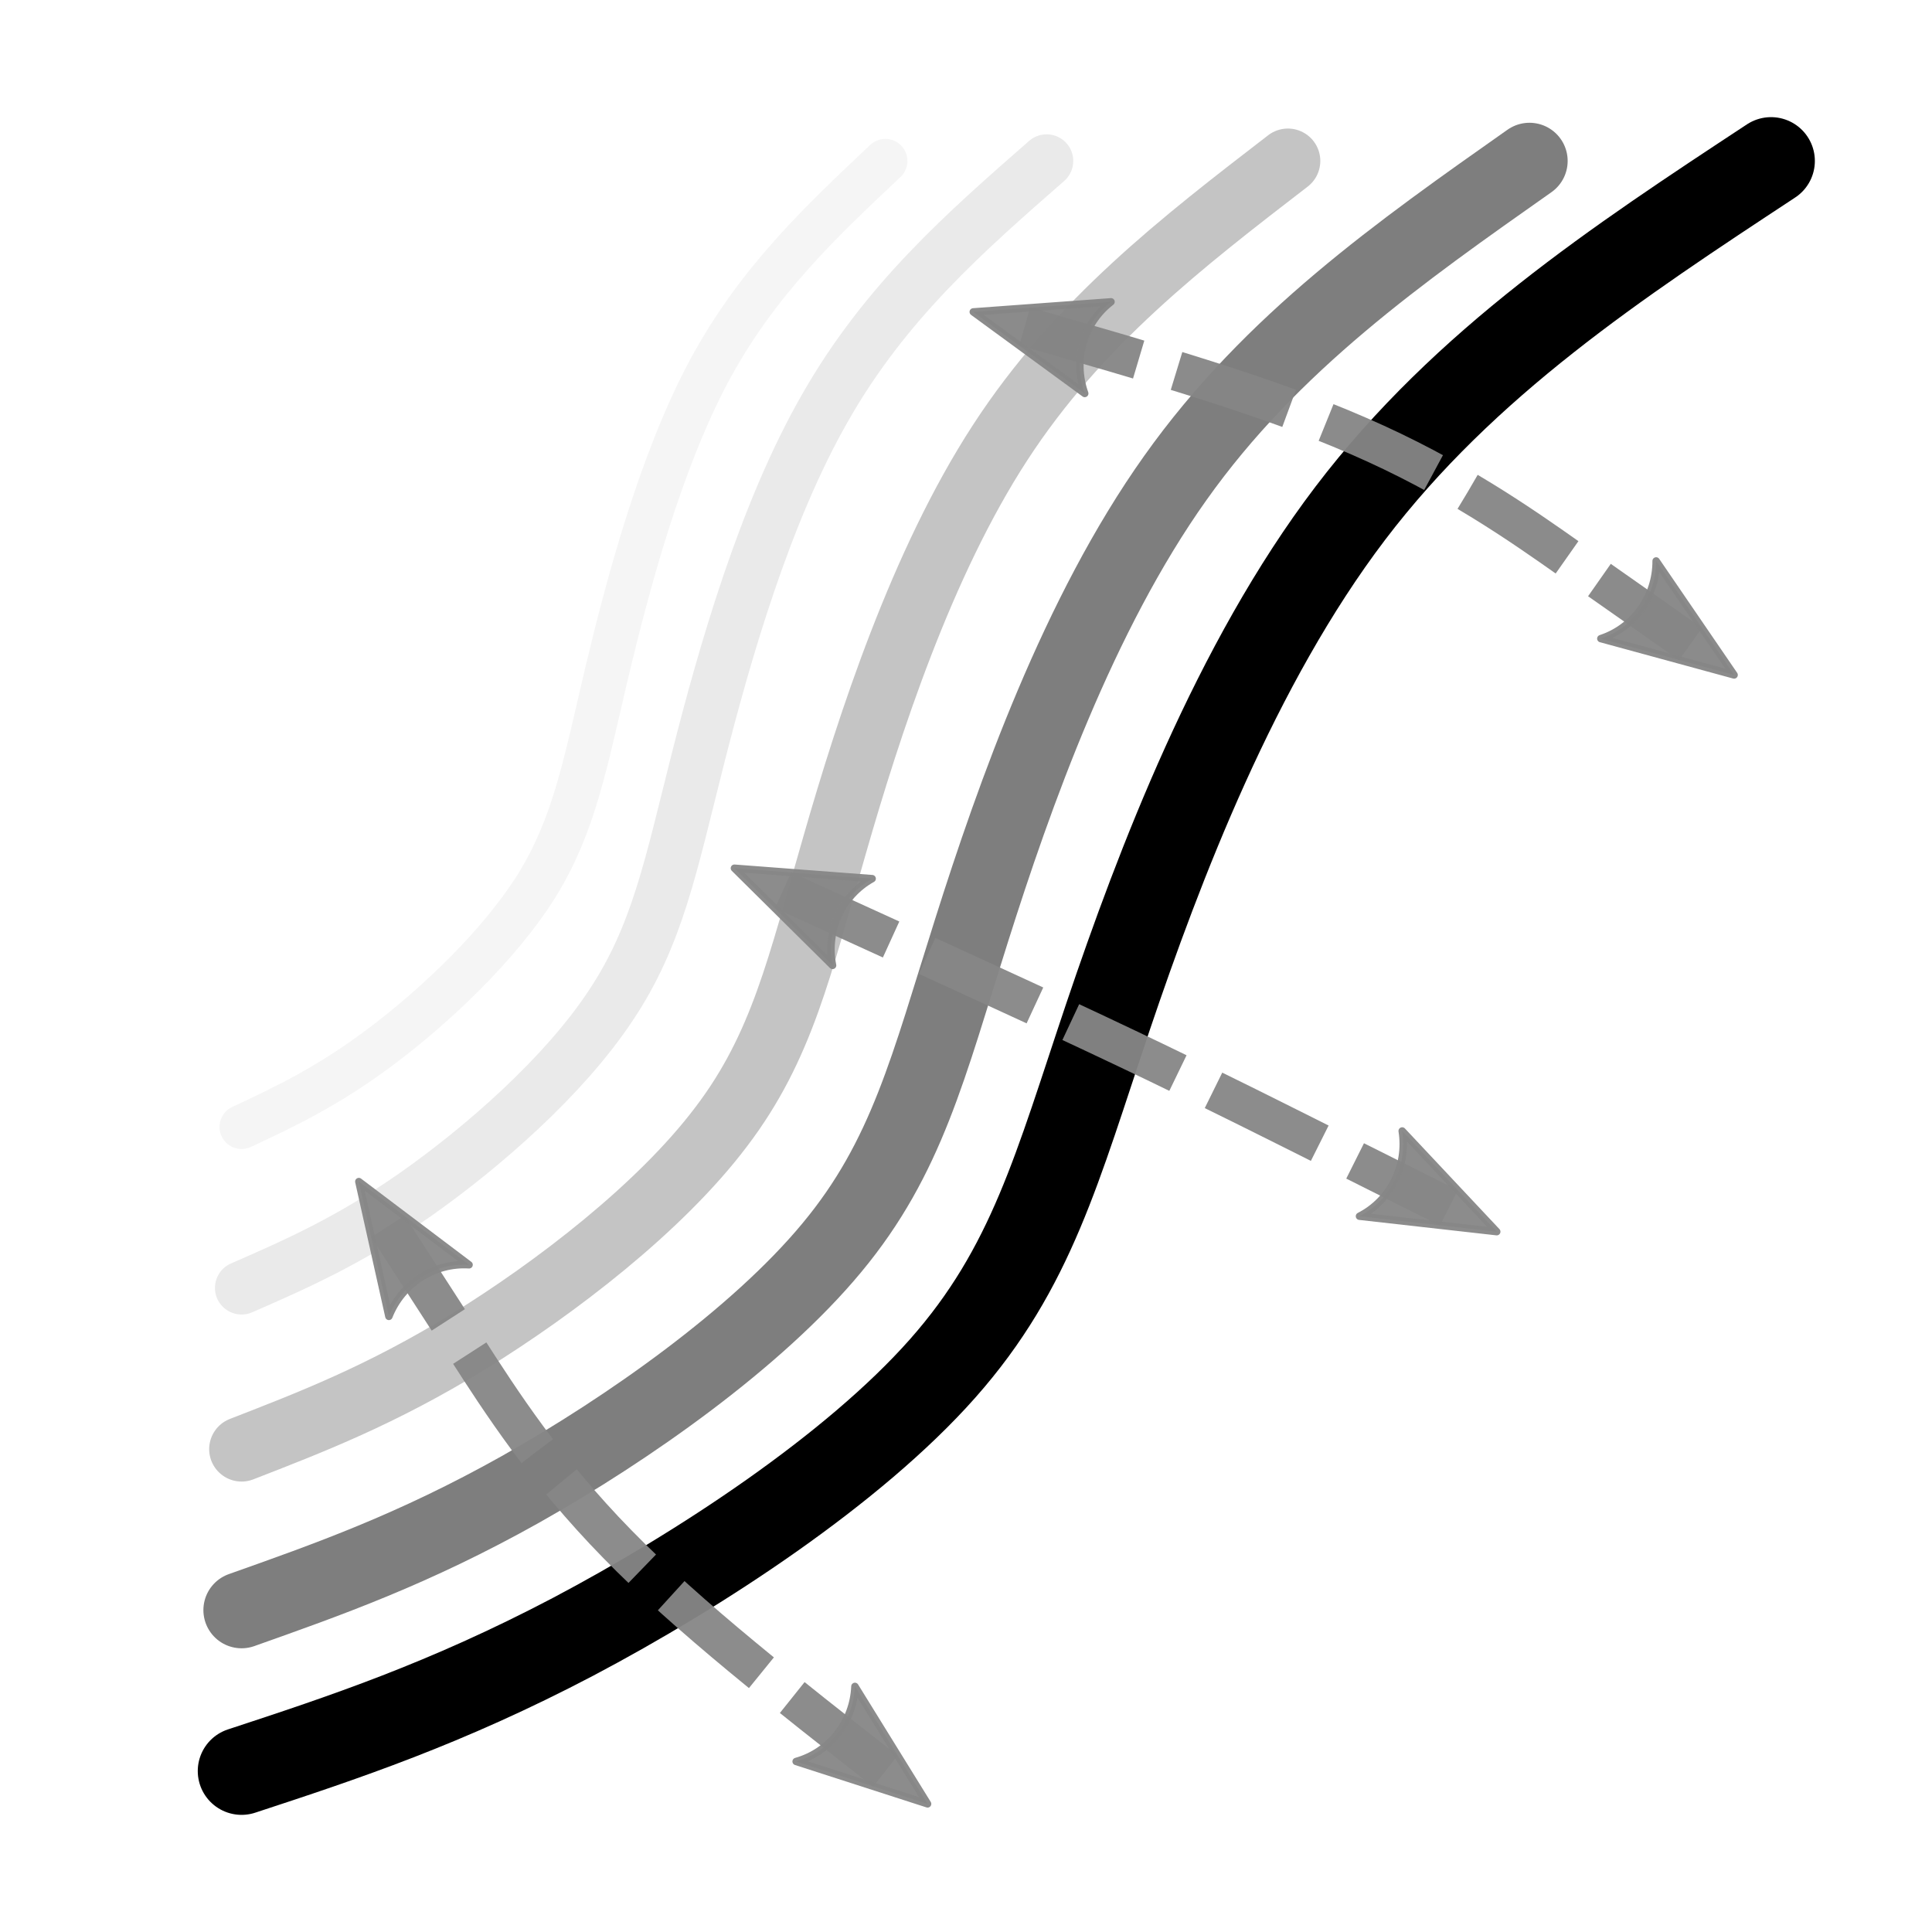
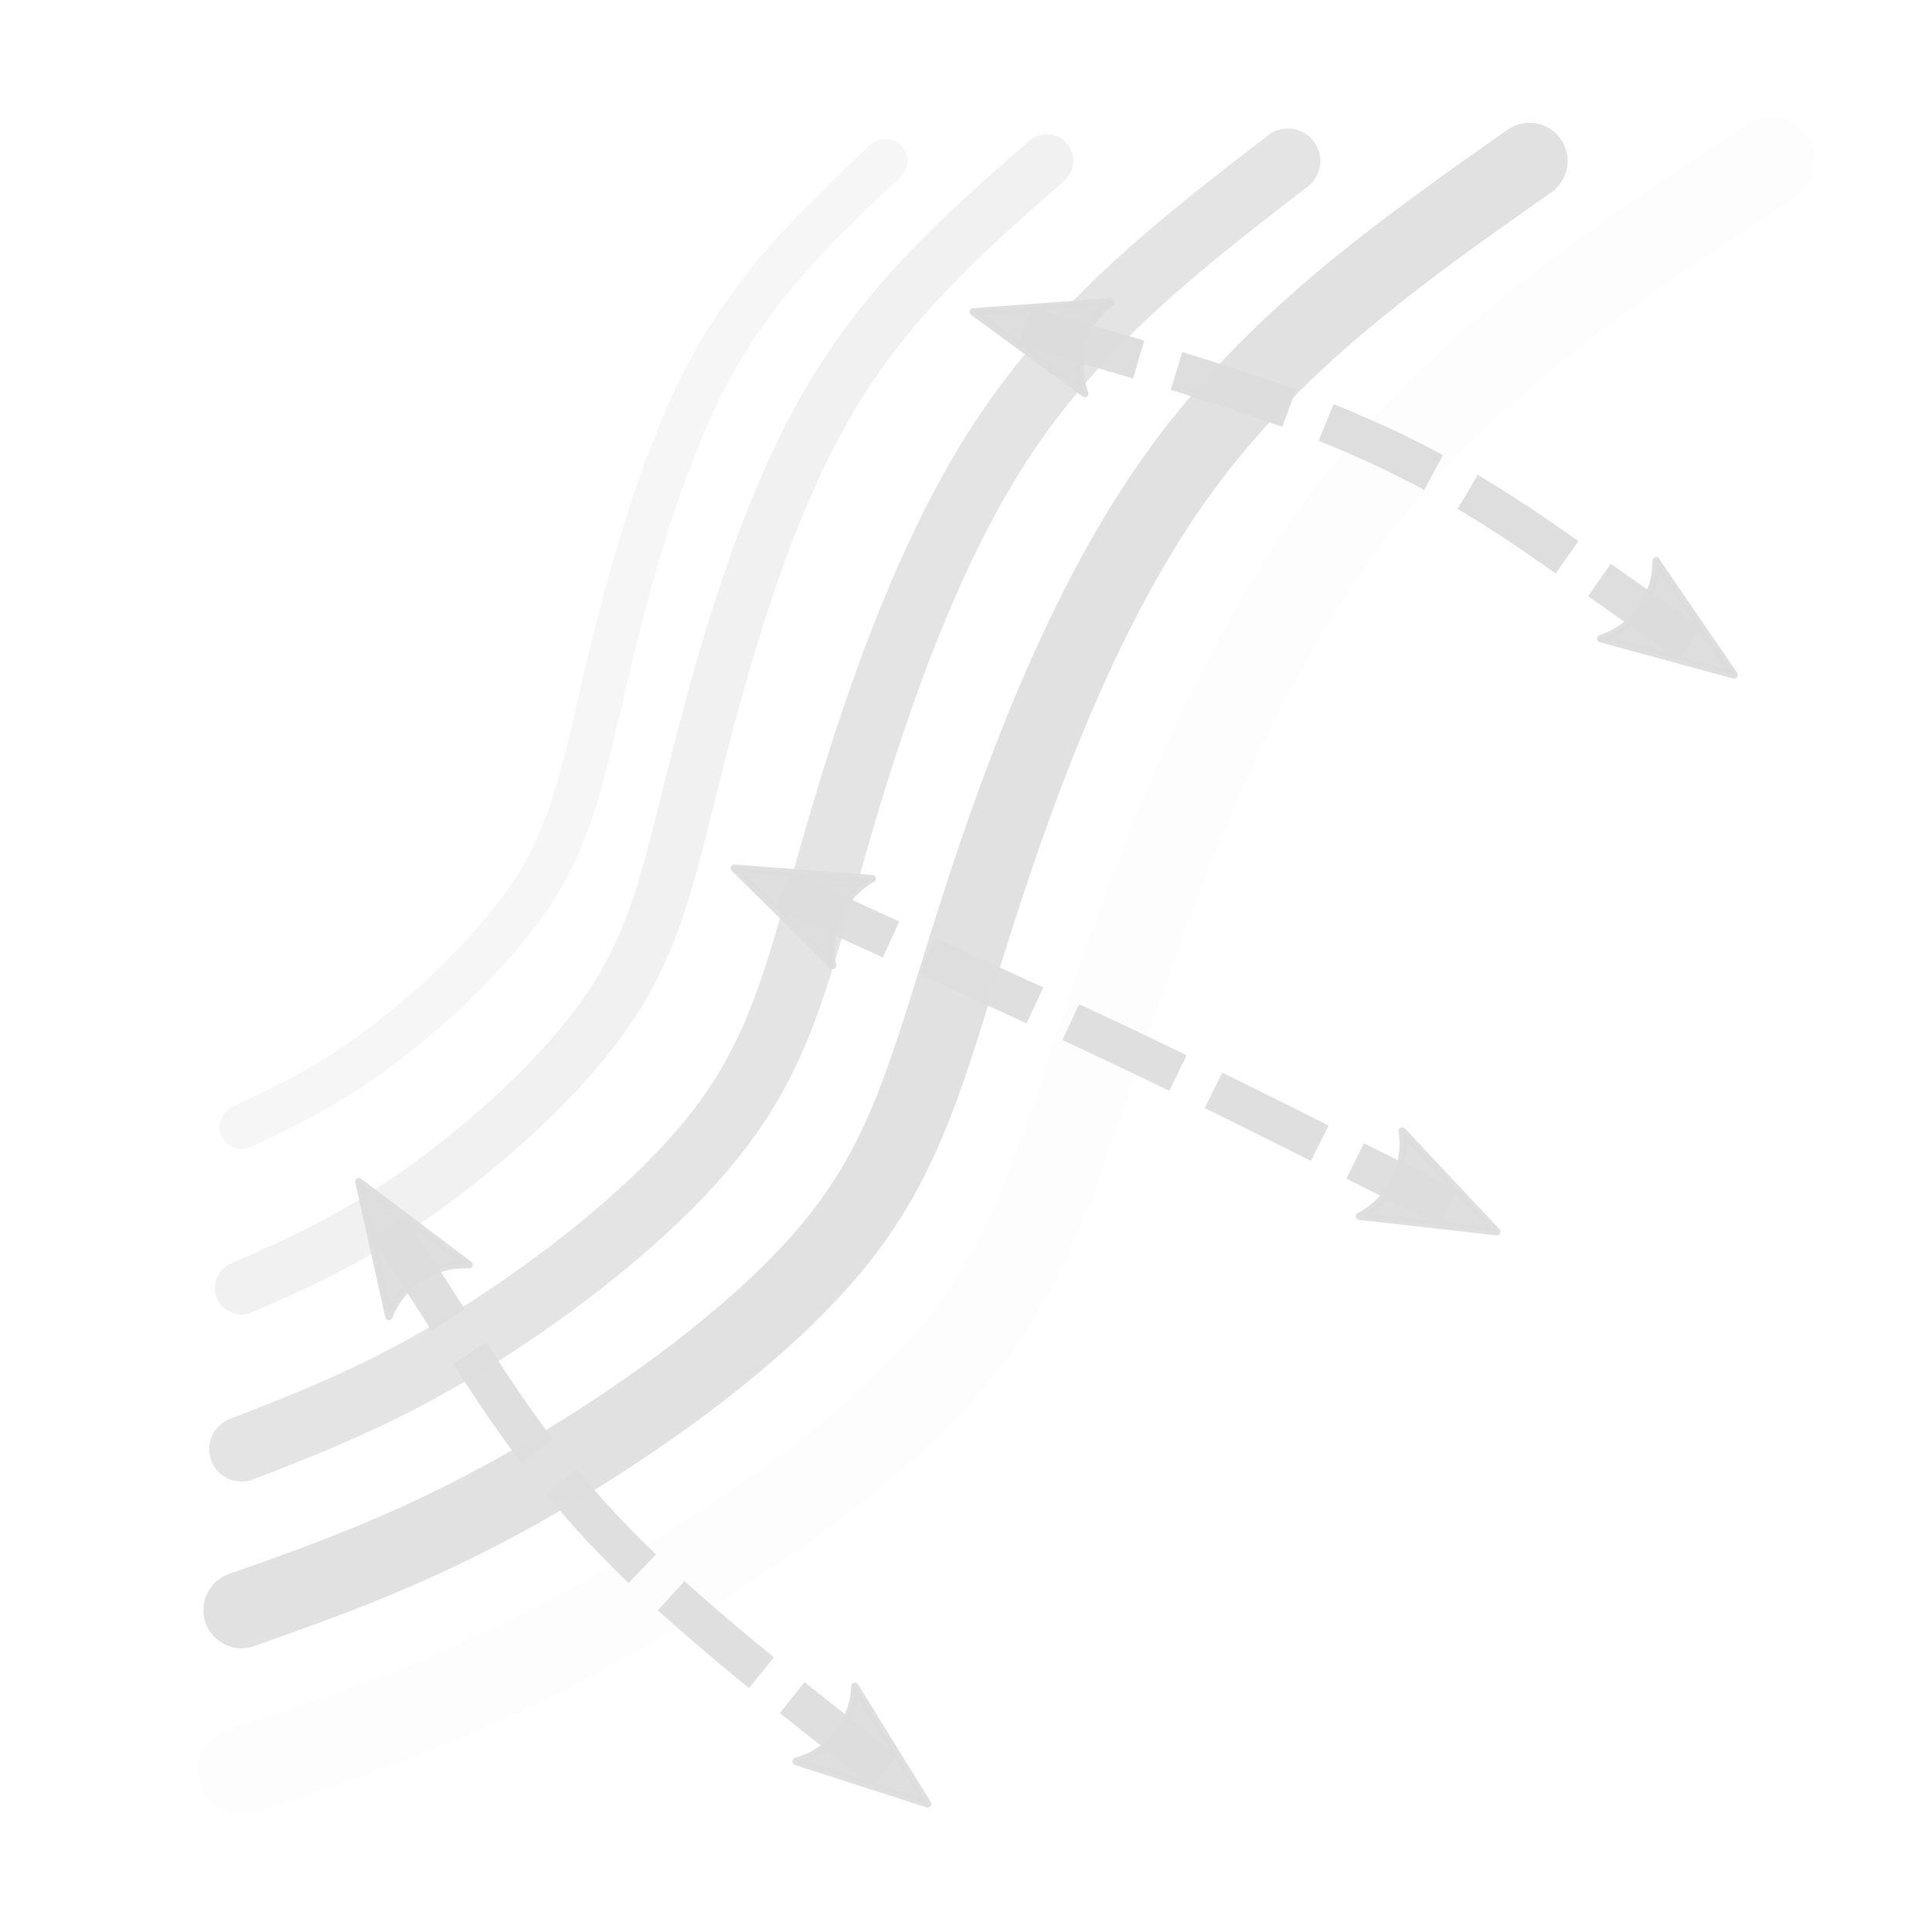
<svg xmlns="http://www.w3.org/2000/svg" width="24" height="24" viewBox="0 0 6.35 6.35" version="1.1" id="svg8">
  <defs id="defs2">
    <marker style="overflow:visible" id="Arrow2Sstart" refX="0.0" refY="0.0" orient="auto">
-       <path transform="scale(0.3) translate(-2.3,0)" d="M 8.719,4.034 L -2.207,0.016 L 8.719,-4.002 C 6.973,-1.63 6.983,1.616 8.719,4.034 z " style="fill-rule:evenodd;stroke-width:0.625;stroke-linejoin:round;stroke:#868686;stroke-opacity:0.95;fill:#868686;fill-opacity:0.95" id="path1025" />
+       <path transform="scale(0.3) translate(-2.3,0)" d="M 8.719,4.034 L -2.207,0.016 L 8.719,-4.002 C 6.973,-1.63 6.983,1.616 8.719,4.034 z " style="fill-rule:evenodd;stroke-width:0.625;stroke-linejoin:round;stroke:#dddddd;stroke-opacity:0.95;fill:#dddddd;fill-opacity:0.95" id="path1025" />
    </marker>
    <marker style="overflow:visible;" id="Arrow2Send" refX="0.0" refY="0.0" orient="auto">
-       <path transform="scale(0.3) rotate(180) translate(-2.3,0)" d="M 8.719,4.034 L -2.207,0.016 L 8.719,-4.002 C 6.973,-1.63 6.983,1.616 8.719,4.034 z " style="fill-rule:evenodd;stroke-width:0.625;stroke-linejoin:round;stroke:#868686;stroke-opacity:0.95;fill:#868686;fill-opacity:0.95" id="path1028" />
-     </marker>
-     <marker style="overflow:visible" id="Arrow1Sstart" refX="0.0" refY="0.0" orient="auto">
-       <path transform="scale(0.2) translate(6,0)" style="fill-rule:evenodd;stroke:#000000;stroke-width:1pt;stroke-opacity:1;fill:#000000;fill-opacity:1" d="M 0.0,0.0 L 5.0,-5.0 L -12.5,0.0 L 5.0,5.0 L 0.0,0.0 z " id="path1007" />
-     </marker>
-     <marker style="overflow:visible;" id="marker1463" refX="0.0" refY="0.0" orient="auto">
-       <path transform="scale(0.4) rotate(180) translate(10,0)" style="fill-rule:evenodd;stroke:#000000;stroke-width:1pt;stroke-opacity:1;fill:#000000;fill-opacity:1" d="M 0.0,0.0 L 5.0,-5.0 L -12.5,0.0 L 5.0,5.0 L 0.0,0.0 z " id="path1461" />
-     </marker>
-     <marker style="overflow:visible" id="Arrow1Mstart" refX="0.0" refY="0.0" orient="auto">
-       <path transform="scale(0.4) translate(10,0)" style="fill-rule:evenodd;stroke:#000000;stroke-width:1pt;stroke-opacity:1;fill:#000000;fill-opacity:1" d="M 0.0,0.0 L 5.0,-5.0 L -12.5,0.0 L 5.0,5.0 L 0.0,0.0 z " id="path1001" />
-     </marker>
-     <marker style="overflow:visible;" id="Arrow1Mend" refX="0.0" refY="0.0" orient="auto">
-       <path transform="scale(0.4) rotate(180) translate(10,0)" style="fill-rule:evenodd;stroke:#000000;stroke-width:1pt;stroke-opacity:1;fill:#000000;fill-opacity:1" d="M 0.0,0.0 L 5.0,-5.0 L -12.5,0.0 L 5.0,5.0 L 0.0,0.0 z " id="path1004" />
+       <path transform="scale(0.3) rotate(180) translate(-2.3,0)" d="M 8.719,4.034 L -2.207,0.016 L 8.719,-4.002 C 6.973,-1.63 6.983,1.616 8.719,4.034 z " style="fill-rule:evenodd;stroke-width:0.625;stroke-linejoin:round;stroke:#dddddd;stroke-opacity:0.95;fill:#dddddd;fill-opacity:0.95" id="path1028" />
    </marker>
    <marker style="overflow:visible" id="Arrow2Sstart-5" refX="0" refY="0" orient="auto">
-       <path transform="matrix(0.3,0,0,0.3,-0.69,0)" d="M 8.719,4.034 -2.207,0.016 8.719,-4.002 c -1.745,2.372 -1.735,5.617 -6e-7,8.035 z" style="fill:#878787;fill-opacity:0.95;fill-rule:evenodd;stroke:#878787;stroke-width:0.625;stroke-linejoin:round;stroke-opacity:0.95" id="path1025-5" />
+       <path transform="matrix(0.3,0,0,0.3,-0.69,0)" d="M 8.719,4.034 -2.207,0.016 8.719,-4.002 c -1.745,2.372 -1.735,5.617 -6e-7,8.035 z" style="fill:#dedede;fill-opacity:0.95;fill-rule:evenodd;stroke:#dedede;stroke-width:0.625;stroke-linejoin:round;stroke-opacity:0.95" id="path1025-5" />
    </marker>
    <marker style="overflow:visible" id="Arrow2Send-3" refX="0" refY="0" orient="auto">
-       <path transform="matrix(-0.3,0,0,-0.3,0.69,0)" d="M 8.719,4.034 -2.207,0.016 8.719,-4.002 c -1.745,2.372 -1.735,5.617 -6e-7,8.035 z" style="fill:#878787;fill-opacity:0.95;fill-rule:evenodd;stroke:#878787;stroke-width:0.625;stroke-linejoin:round;stroke-opacity:0.95" id="path1028-7" />
+       <path transform="matrix(-0.3,0,0,-0.3,0.69,0)" d="M 8.719,4.034 -2.207,0.016 8.719,-4.002 c -1.745,2.372 -1.735,5.617 -6e-7,8.035 z" style="fill:#dedede;fill-opacity:0.95;fill-rule:evenodd;stroke:#dedede;stroke-width:0.625;stroke-linejoin:round;stroke-opacity:0.95" id="path1028-7" />
    </marker>
    <marker style="overflow:visible" id="Arrow2Sstart-9" refX="0" refY="0" orient="auto">
-       <path transform="matrix(0.3,0,0,0.3,-0.69,0)" d="M 8.719,4.034 -2.207,0.016 8.719,-4.002 c -1.745,2.372 -1.735,5.617 -6e-7,8.035 z" style="fill:#878787;fill-opacity:0.95;fill-rule:evenodd;stroke:#878787;stroke-width:0.625;stroke-linejoin:round;stroke-opacity:0.95" id="path1025-9" />
+       <path transform="matrix(0.3,0,0,0.3,-0.69,0)" d="M 8.719,4.034 -2.207,0.016 8.719,-4.002 c -1.745,2.372 -1.735,5.617 -6e-7,8.035 z" style="fill:#dedede;fill-opacity:0.95;fill-rule:evenodd;stroke:#dedede;stroke-width:0.625;stroke-linejoin:round;stroke-opacity:0.95" id="path1025-9" />
    </marker>
    <marker style="overflow:visible" id="Arrow2Send-2" refX="0" refY="0" orient="auto">
-       <path transform="matrix(-0.3,0,0,-0.3,0.69,0)" d="M 8.719,4.034 -2.207,0.016 8.719,-4.002 c -1.745,2.372 -1.735,5.617 -6e-7,8.035 z" style="fill:#878787;fill-opacity:0.95;fill-rule:evenodd;stroke:#878787;stroke-width:0.625;stroke-linejoin:round;stroke-opacity:0.95" id="path1028-3" />
+       <path transform="matrix(-0.3,0,0,-0.3,0.69,0)" d="M 8.719,4.034 -2.207,0.016 8.719,-4.002 c -1.745,2.372 -1.735,5.617 -6e-7,8.035 z" style="fill:#dedede;fill-opacity:0.95;fill-rule:evenodd;stroke:#dedede;stroke-width:0.625;stroke-linejoin:round;stroke-opacity:0.95" id="path1028-3" />
    </marker>
  </defs>
  <g id="layer1">
-     <path style="fill:none;stroke:#000000;stroke-width:0.288px;stroke-linecap:round;stroke-linejoin:miter;stroke-opacity:1" d="M 5.821,0.529 C 5.318,0.86 4.815,1.191 4.438,1.687 4.061,2.183 3.81,2.844 3.642,3.341 3.475,3.837 3.391,4.167 3.098,4.498 2.805,4.829 2.302,5.159 1.883,5.38 1.464,5.6 1.129,5.711 0.794,5.821" id="path867" />
-     <path style="fill:none;stroke:#484848;stroke-width:0.251px;stroke-linecap:round;stroke-linejoin:miter;stroke-opacity:0.707" d="M 5.027,0.529 C 4.604,0.827 4.18,1.124 3.863,1.571 3.545,2.018 3.334,2.613 3.193,3.059 3.051,3.506 2.981,3.804 2.734,4.101 2.487,4.399 2.064,4.696 1.711,4.895 1.358,5.093 1.076,5.192 0.794,5.292" id="path867-0" />
-     <path style="fill:none;stroke:#484848;stroke-width:0.213px;stroke-linecap:round;stroke-linejoin:miter;stroke-opacity:0.321" d="M 4.233,0.529 C 3.889,0.794 3.545,1.058 3.287,1.455 3.029,1.852 2.857,2.381 2.743,2.778 2.628,3.175 2.571,3.44 2.37,3.704 2.17,3.969 1.826,4.233 1.539,4.41 1.252,4.586 1.023,4.674 0.794,4.763" id="path867-0-5" />
-     <path style="fill:none;stroke:#484848;stroke-width:0.175px;stroke-linecap:round;stroke-linejoin:miter;stroke-opacity:0.116" d="M 3.44,0.529 C 3.175,0.761 2.91,0.992 2.712,1.34 2.513,1.687 2.381,2.15 2.293,2.497 2.205,2.844 2.161,3.076 2.006,3.307 1.852,3.539 1.587,3.77 1.367,3.925 1.147,4.079 0.97,4.156 0.794,4.233" id="path867-0-5-4" />
-     <path style="fill:none;stroke:#484848;stroke-width:0.145px;stroke-linecap:round;stroke-linejoin:miter;stroke-opacity:0.056" d="M 2.91,0.529 C 2.699,0.728 2.487,0.926 2.328,1.224 2.17,1.522 2.064,1.918 1.993,2.216 1.923,2.514 1.887,2.712 1.764,2.911 1.64,3.109 1.429,3.307 1.252,3.44 1.076,3.572 0.935,3.638 0.794,3.704" id="path867-0-5-4-6" />
-     <path style="fill:none;stroke:#868686;stroke-width:0.13;stroke-linecap:butt;stroke-linejoin:miter;stroke-miterlimit:1;stroke-dasharray:0.39, 0.13;stroke-dashoffset:0;stroke-opacity:0.95;marker-start:url(#Arrow2Sstart);marker-end:url(#Arrow2Send)" d="M 3.368,1.073 C 3.762,1.186 4.157,1.298 4.465,1.433 4.774,1.567 4.998,1.724 5.165,1.842 5.333,1.96 5.445,2.038 5.556,2.117" id="path991" />
-     <path style="fill:none;stroke:#878787;stroke-width:0.13;stroke-linecap:butt;stroke-linejoin:miter;stroke-miterlimit:1;stroke-dasharray:0.39, 0.13;stroke-dashoffset:0;stroke-opacity:0.95;marker-start:url(#Arrow2Sstart-5);marker-end:url(#Arrow2Send-3)" d="m 2.574,2.926 c 0.377,0.172 0.754,0.343 1.03,0.473 0.276,0.13 0.453,0.218 0.629,0.306 0,0 0.529,0.265 0.529,0.265" id="path991-2" />
-     <path style="fill:none;stroke:#878787;stroke-width:0.13;stroke-linecap:butt;stroke-linejoin:miter;stroke-miterlimit:1;stroke-dasharray:0.39, 0.13;stroke-dashoffset:0;stroke-opacity:0.95;marker-start:url(#Arrow2Sstart-9);marker-end:url(#Arrow2Send-2)" d="M 2.91,5.821 C 2.587,5.568 2.264,5.316 2.029,5.075 1.793,4.834 1.645,4.605 1.534,4.432 1.423,4.26 1.349,4.146 1.275,4.031" id="path991-27" />
+     <path style="fill:none;stroke:#fdfdfd;stroke-width:0.288px;stroke-linecap:round;stroke-linejoin:miter;stroke-opacity:1" d="M 5.821,0.529 C 5.318,0.86 4.815,1.191 4.438,1.687 4.061,2.183 3.81,2.844 3.642,3.341 3.475,3.837 3.391,4.167 3.098,4.498 2.805,4.829 2.302,5.159 1.883,5.38 1.464,5.6 1.129,5.711 0.794,5.821" id="path867" />
+     <path style="fill:none;stroke:#d4d4d4;stroke-width:0.251px;stroke-linecap:round;stroke-linejoin:miter;stroke-opacity:0.707" d="M 5.027,0.529 C 4.604,0.827 4.18,1.124 3.863,1.571 3.545,2.018 3.334,2.613 3.193,3.059 3.051,3.506 2.981,3.804 2.734,4.101 2.487,4.399 2.064,4.696 1.711,4.895 1.358,5.093 1.076,5.192 0.794,5.292" id="path867-0" />
+     <path style="fill:none;stroke:#ababab;stroke-width:0.213px;stroke-linecap:round;stroke-linejoin:miter;stroke-opacity:0.321" d="M 4.233,0.529 C 3.889,0.794 3.545,1.058 3.287,1.455 3.029,1.852 2.857,2.381 2.743,2.778 2.628,3.175 2.571,3.44 2.37,3.704 2.17,3.969 1.826,4.233 1.539,4.41 1.252,4.586 1.023,4.674 0.794,4.763" id="path867-0-5" />
+     <path style="fill:none;stroke:#828282;stroke-width:0.175px;stroke-linecap:round;stroke-linejoin:miter;stroke-opacity:0.116" d="M 3.44,0.529 C 3.175,0.761 2.91,0.992 2.712,1.34 2.513,1.687 2.381,2.15 2.293,2.497 2.205,2.844 2.161,3.076 2.006,3.307 1.852,3.539 1.587,3.77 1.367,3.925 1.147,4.079 0.97,4.156 0.794,4.233" id="path867-0-5-4" />
+     <path style="fill:none;stroke:#595959;stroke-width:0.145px;stroke-linecap:round;stroke-linejoin:miter;stroke-opacity:0.056" d="M 2.91,0.529 C 2.699,0.728 2.487,0.926 2.328,1.224 2.17,1.522 2.064,1.918 1.993,2.216 1.923,2.514 1.887,2.712 1.764,2.911 1.64,3.109 1.429,3.307 1.252,3.44 1.076,3.572 0.935,3.638 0.794,3.704" id="path867-0-5-4-6" />
+     <path style="fill:none;stroke:#dddddd;stroke-width:0.13;stroke-linecap:butt;stroke-linejoin:miter;stroke-miterlimit:1;stroke-dasharray:0.39, 0.13;stroke-dashoffset:0;stroke-opacity:0.95;marker-start:url(#Arrow2Sstart);marker-end:url(#Arrow2Send)" d="M 3.368,1.073 C 3.762,1.186 4.157,1.298 4.465,1.433 4.774,1.567 4.998,1.724 5.165,1.842 5.333,1.96 5.445,2.038 5.556,2.117" id="path991" />
+     <path style="fill:none;stroke:#dedede;stroke-width:0.13;stroke-linecap:butt;stroke-linejoin:miter;stroke-miterlimit:1;stroke-dasharray:0.39, 0.13;stroke-dashoffset:0;stroke-opacity:0.95;marker-start:url(#Arrow2Sstart-5);marker-end:url(#Arrow2Send-3)" d="m 2.574,2.926 c 0.377,0.172 0.754,0.343 1.03,0.473 0.276,0.13 0.453,0.218 0.629,0.306 0,0 0.529,0.265 0.529,0.265" id="path991-2" />
+     <path style="fill:none;stroke:#dedede;stroke-width:0.13;stroke-linecap:butt;stroke-linejoin:miter;stroke-miterlimit:1;stroke-dasharray:0.39, 0.13;stroke-dashoffset:0;stroke-opacity:0.95;marker-start:url(#Arrow2Sstart-9);marker-end:url(#Arrow2Send-2)" d="M 2.91,5.821 C 2.587,5.568 2.264,5.316 2.029,5.075 1.793,4.834 1.645,4.605 1.534,4.432 1.423,4.26 1.349,4.146 1.275,4.031" id="path991-27" />
  </g>
</svg>
